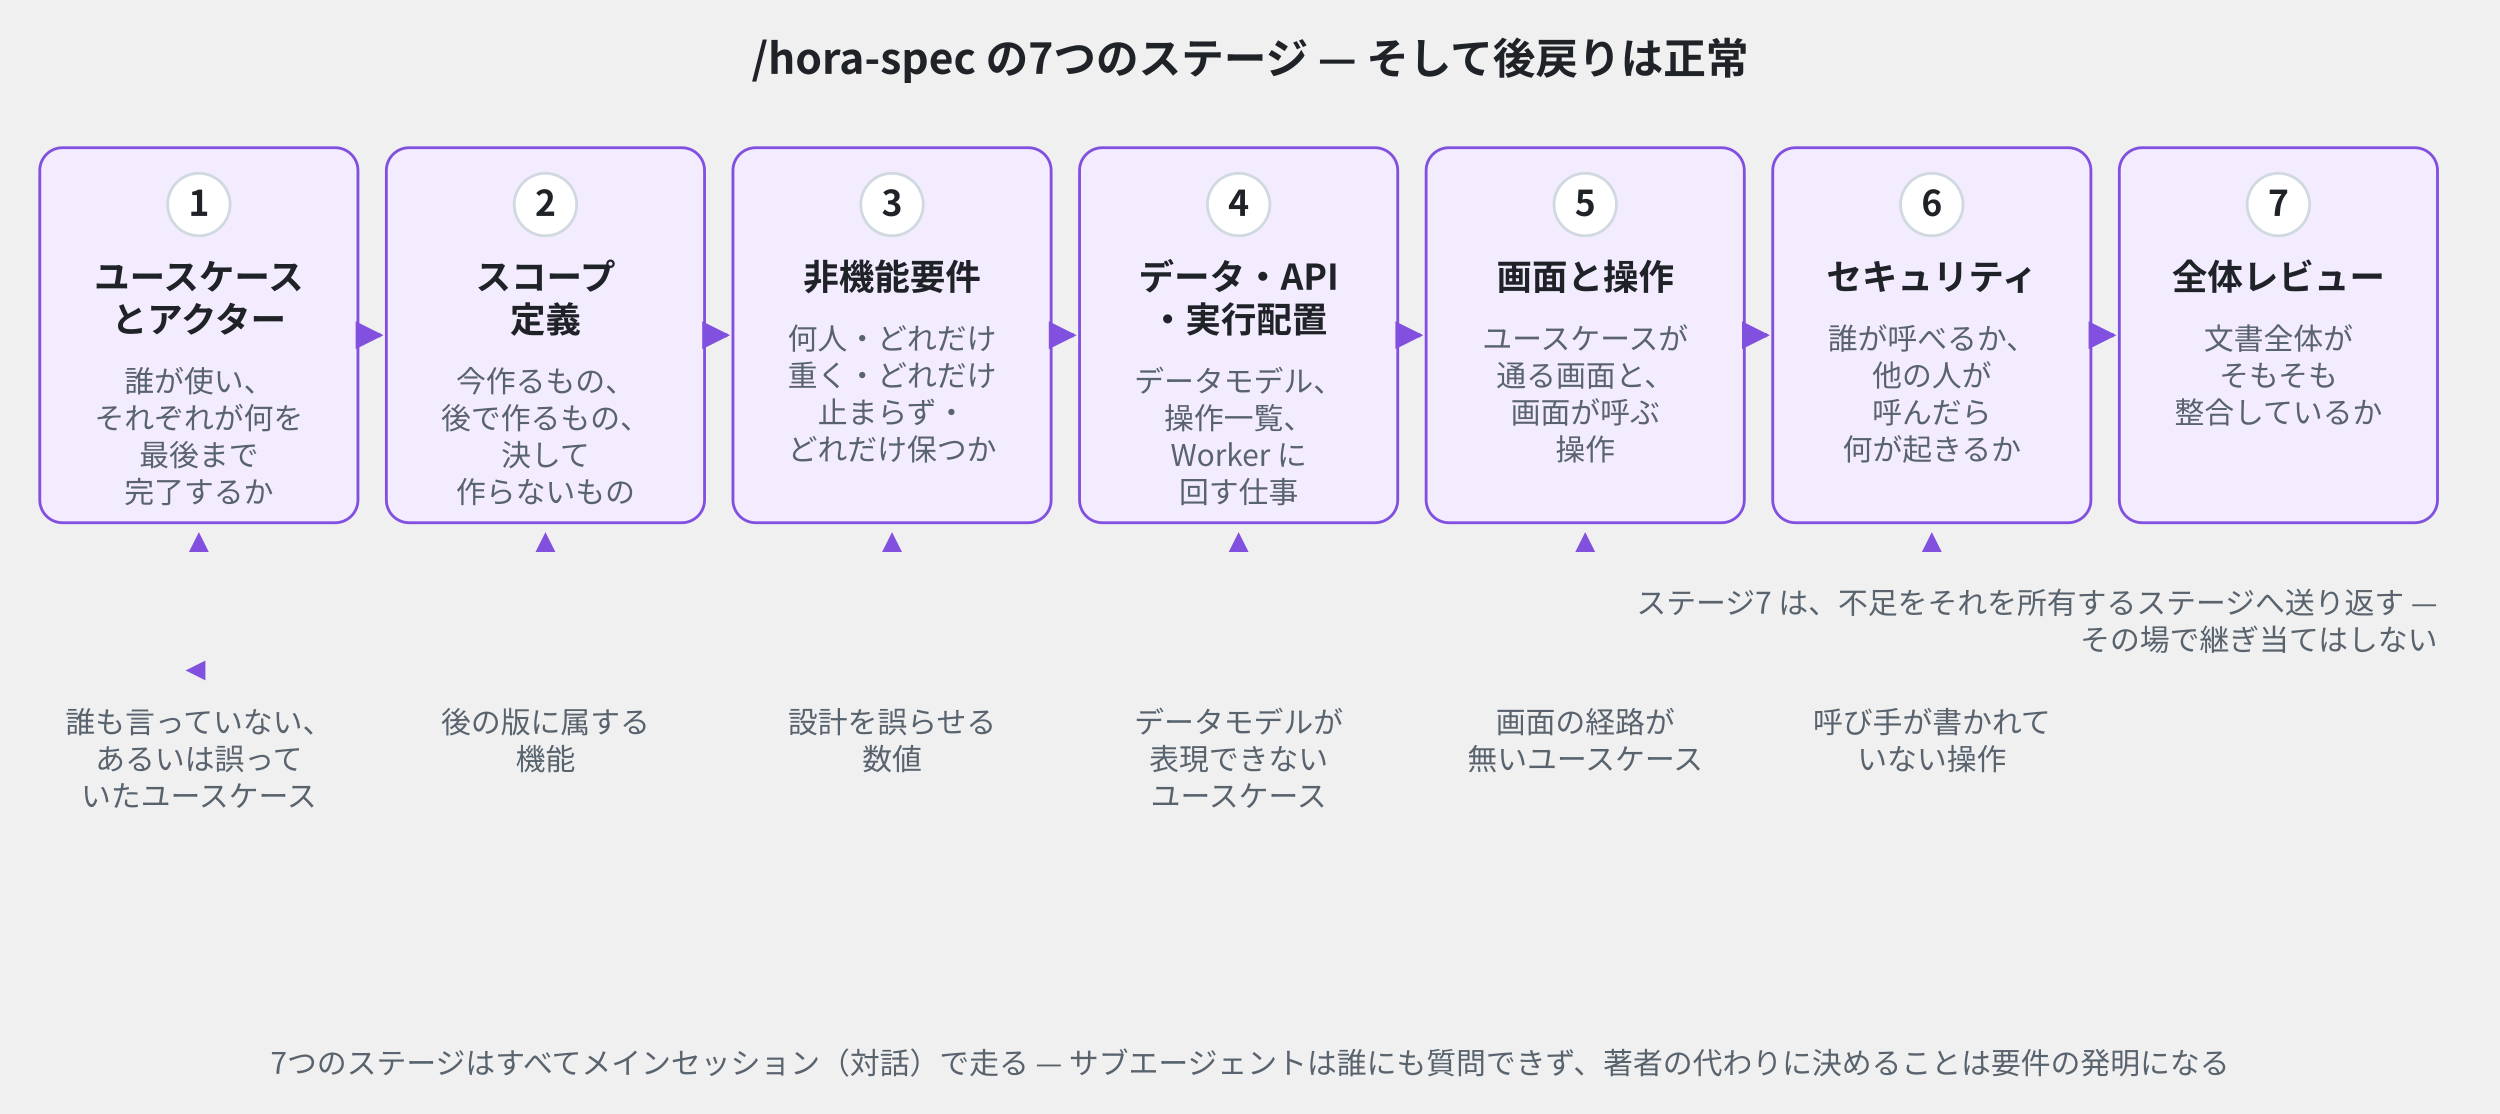
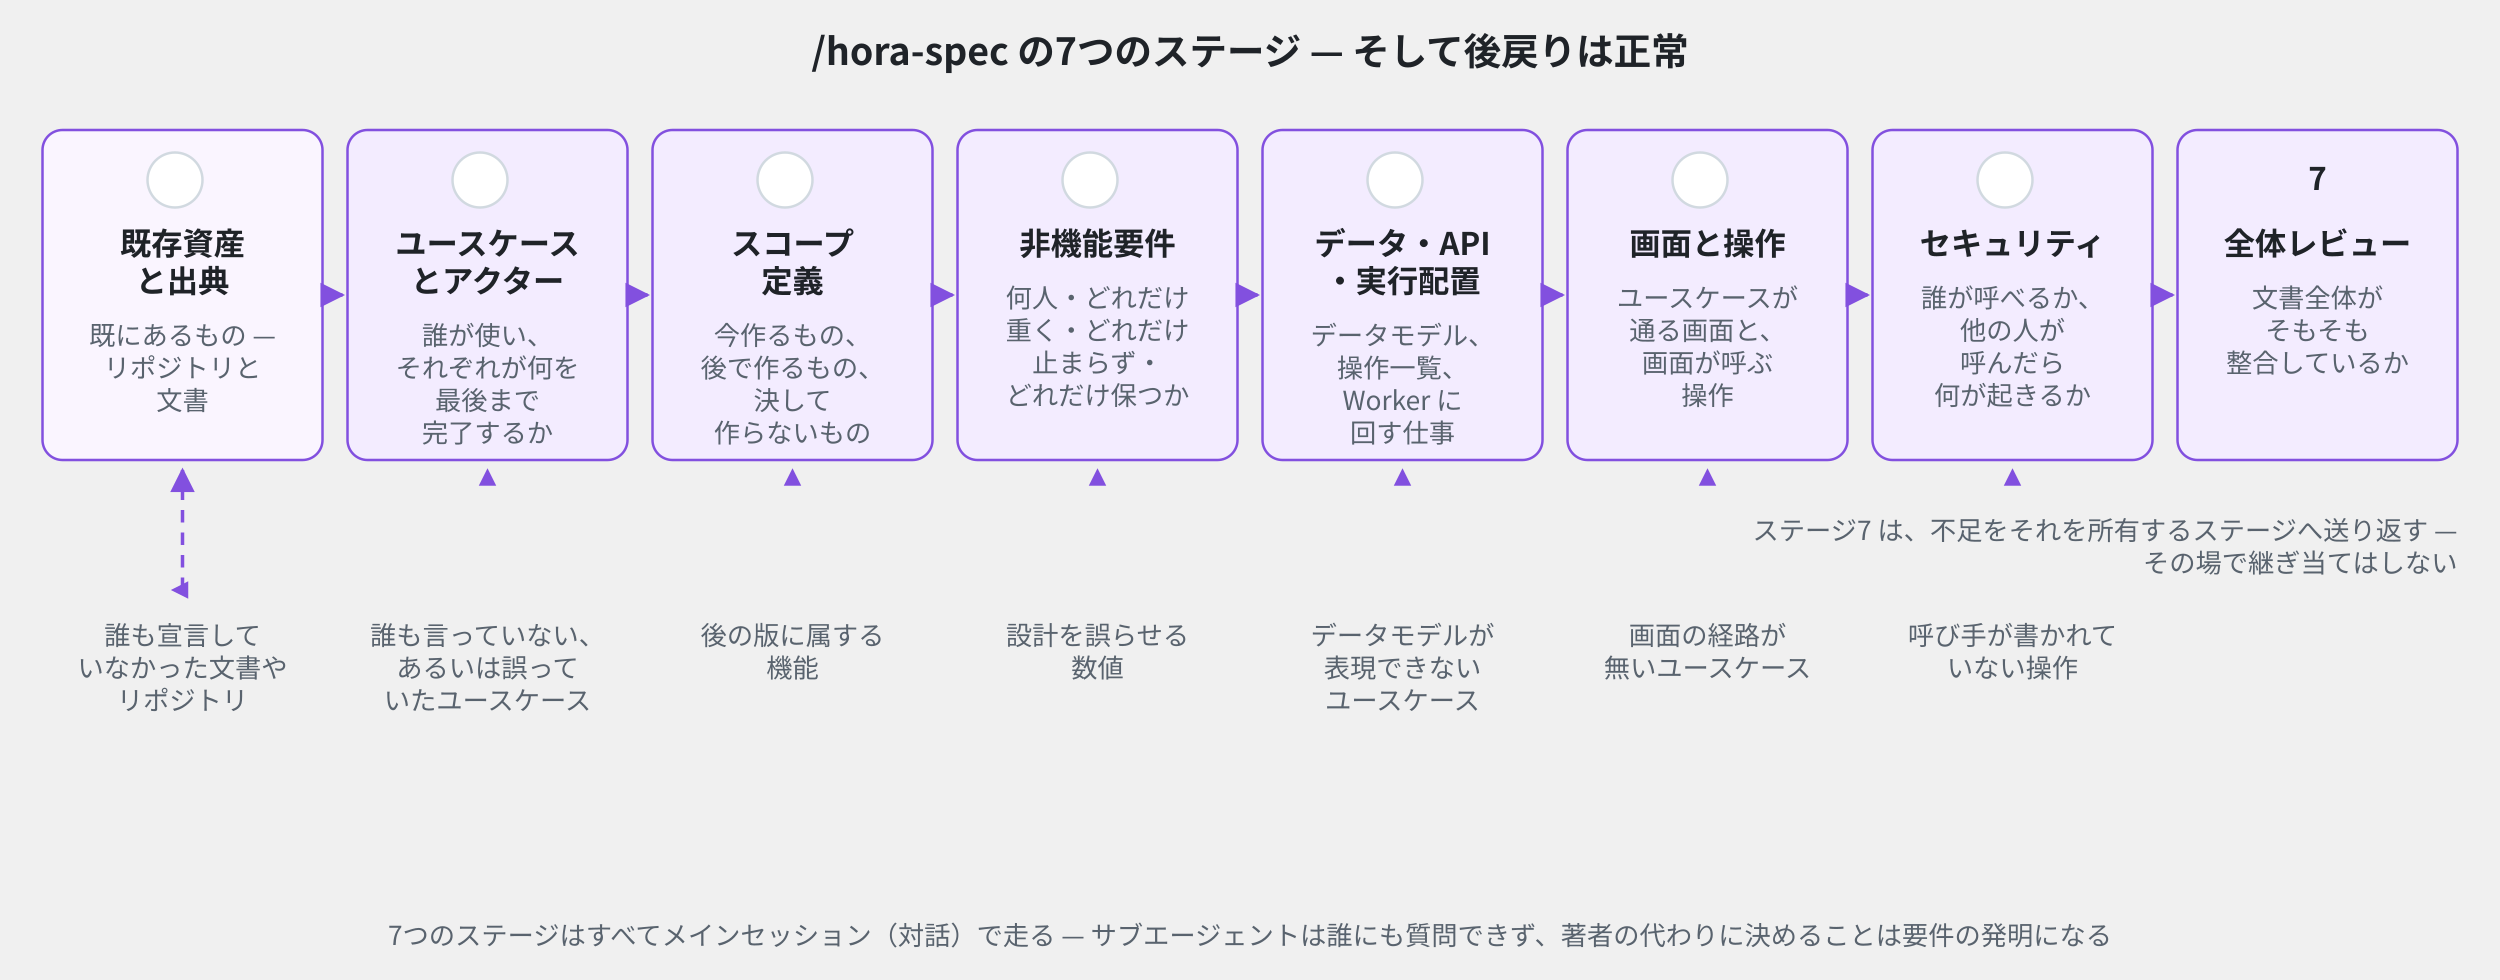
- <svg xmlns="http://www.w3.org/2000/svg" viewBox="0 0 880 392" width="880" height="392" font-family="-apple-system, BlinkMacSystemFont, 'Hiragino Sans', 'Noto Sans JP', 'Noto Sans CJK JP', 'Yu Gothic', Meiryo, Helvetica, Arial, sans-serif" role="img" aria-label="/hora-spec の7つのステージ — そして後戻りは正常">
+ <svg xmlns="http://www.w3.org/2000/svg" viewBox="0 0 1000 392" width="1000" height="392" font-family="-apple-system, BlinkMacSystemFont, 'Hiragino Sans', 'Noto Sans JP', 'Noto Sans CJK JP', 'Yu Gothic', Meiryo, Helvetica, Arial, sans-serif" role="img" aria-label="/hora-spec のステージ0と7つのステージ — そして後戻りは正常">
  <defs>
    <marker id="m" viewBox="0 0 10 10" refX="9" refY="5" markerWidth="7" markerHeight="7" orient="auto-start-reverse">
      <path d="M0,0 L10,5 L0,10 z" class="ah" fill="#8b949e" />
    </marker>
    <marker id="mb" viewBox="0 0 10 10" refX="9" refY="5" markerWidth="7" markerHeight="7" orient="auto-start-reverse">
      <path d="M0,0 L10,5 L0,10 z" class="ah-b" fill="#0969da" />
    </marker>
    <marker id="mp" viewBox="0 0 10 10" refX="9" refY="5" markerWidth="7" markerHeight="7" orient="auto-start-reverse">
      <path d="M0,0 L10,5 L0,10 z" class="ah-p" fill="#8250df" />
    </marker>
    <marker id="mo" viewBox="0 0 10 10" refX="9" refY="5" markerWidth="7" markerHeight="7" orient="auto-start-reverse">
      <path d="M0,0 L10,5 L0,10 z" class="ah-o" fill="#bc4c00" />
    </marker>
    <marker id="mg" viewBox="0 0 10 10" refX="9" refY="5" markerWidth="7" markerHeight="7" orient="auto-start-reverse">
      <path d="M0,0 L10,5 L0,10 z" class="ah-g" fill="#1a7f37" />
    </marker>
  </defs>
  <style>
.t{font-size:15px;font-weight:600}
.l{font-size:12.5px}
.n{font-size:12.5px;font-weight:600}
.m{font-size:11.5px}
.xs{font-size:10.5px}
.code{font-family:ui-monospace,SFMono-Regular,Menlo,Consolas,monospace}
.dash{stroke-dasharray:5 4}

@media (prefers-color-scheme:dark){
text{fill:#e6edf3}
.m,.xs{fill:#9198a1}
.bx{fill:#151b23;stroke:#3d444d}
.bx-1{fill:#0d1117;stroke:#3d444d}
.bx-b{fill:#0c2d59;stroke:#4493f8}
.bx-p{fill:#251a44;stroke:#ab7df8}
.bx-o{fill:#40200a;stroke:#f0883e}
.bx-g{fill:#0f3018;stroke:#3fb950}
.bx-r{fill:#3d1418;stroke:#f85149}
.arr{stroke:#6e7681}
.arr-b{stroke:#4493f8}
.arr-p{stroke:#ab7df8}
.arr-o{stroke:#f0883e}
.arr-g{stroke:#3fb950}
.ah{fill:#6e7681}
.ah-b{fill:#4493f8}
.ah-p{fill:#ab7df8}
.ah-o{fill:#f0883e}
.ah-g{fill:#3fb950}
.ln{stroke:#3d444d}
.lane{stroke:#6e7681}
.lane-b{stroke:#4493f8}
.lane-g{stroke:#3fb950}
.dt{fill:#6e7681}
.dt-b{fill:#4493f8}
.dt-g{fill:#3fb950}
}
</style>
-   <text x="440.0" y="26" class="t" fill="#1f2328" text-anchor="middle">/hora-spec の7つのステージ — そして後戻りは正常</text>
-   <rect x="14" y="52" width="112" height="132" rx="8" class="bx bx-p" fill="#f3ecff" stroke="#8250df" stroke-width="1" />
+   <text x="500.0" y="26" class="t" fill="#1f2328" text-anchor="middle">/hora-spec の7つのステージ — そして後戻りは正常</text>
+   <rect x="17" y="52" width="112" height="132" rx="8" class="bx bx-p" fill="#faf5ff" stroke="#8250df" stroke-width="1" />
+   <text x="73.0" y="76" class="n" fill="#1f2328" text-anchor="middle">0</text>
+   <text x="73.0" y="102" class="n" fill="#1f2328" text-anchor="middle">既存資産</text>
+   <text x="73.0" y="117" class="n" fill="#1f2328" text-anchor="middle">と出典</text>
+   <text x="73.0" y="138" class="xs" fill="#59636e" text-anchor="middle">既にあるもの —</text>
+   <text x="73.0" y="151" class="xs" fill="#59636e" text-anchor="middle">リポジトリと</text>
+   <text x="73.0" y="164" class="xs" fill="#59636e" text-anchor="middle">文書</text>
+   <path d="M129,118.0 L137,118.0" class="arr arr-p" fill="none" stroke="#8250df" stroke-width="1.4" marker-end="url(#mp)" />
+   <rect x="139.0" y="52" width="112" height="132" rx="8" class="bx bx-p" fill="#f3ecff" stroke="#8250df" stroke-width="1" />
  <circle cx="70.0" cy="72" r="11" class="bx bx-1" fill="#ffffff" stroke="#d1d9e0" stroke-width="1" />
-   <text x="70.0" y="76" class="n" fill="#1f2328" text-anchor="middle">1</text>
-   <text x="70.0" y="102" class="n" fill="#1f2328" text-anchor="middle">ユースケース</text>
-   <text x="70.0" y="117" class="n" fill="#1f2328" text-anchor="middle">とアクター</text>
-   <text x="70.0" y="138" class="xs" fill="#59636e" text-anchor="middle">誰が使い、</text>
-   <text x="70.0" y="151" class="xs" fill="#59636e" text-anchor="middle">それぞれが何を</text>
-   <text x="70.0" y="164" class="xs" fill="#59636e" text-anchor="middle">最後まで</text>
-   <text x="70.0" y="177" class="xs" fill="#59636e" text-anchor="middle">完了するか</text>
-   <path d="M126,118.0 L134,118.0" class="arr arr-p" fill="none" stroke="#8250df" stroke-width="1.4" marker-end="url(#mp)" />
-   <rect x="136" y="52" width="112" height="132" rx="8" class="bx bx-p" fill="#f3ecff" stroke="#8250df" stroke-width="1" />
+   <text x="195.0" y="76" class="n" fill="#1f2328" text-anchor="middle">1</text>
+   <text x="195.0" y="102" class="n" fill="#1f2328" text-anchor="middle">ユースケース</text>
+   <text x="195.0" y="117" class="n" fill="#1f2328" text-anchor="middle">とアクター</text>
+   <text x="195.0" y="138" class="xs" fill="#59636e" text-anchor="middle">誰が使い、</text>
+   <text x="195.0" y="151" class="xs" fill="#59636e" text-anchor="middle">それぞれが何を</text>
+   <text x="195.0" y="164" class="xs" fill="#59636e" text-anchor="middle">最後まで</text>
+   <text x="195.0" y="177" class="xs" fill="#59636e" text-anchor="middle">完了するか</text>
+   <path d="M251.0,118.0 L259.0,118.0" class="arr arr-p" fill="none" stroke="#8250df" stroke-width="1.4" marker-end="url(#mp)" />
+   <rect x="261.0" y="52" width="112" height="132" rx="8" class="bx bx-p" fill="#f3ecff" stroke="#8250df" stroke-width="1" />
  <circle cx="192.0" cy="72" r="11" class="bx bx-1" fill="#ffffff" stroke="#d1d9e0" stroke-width="1" />
-   <text x="192.0" y="76" class="n" fill="#1f2328" text-anchor="middle">2</text>
-   <text x="192.0" y="102" class="n" fill="#1f2328" text-anchor="middle">スコープ</text>
-   <text x="192.0" y="117" class="n" fill="#1f2328" text-anchor="middle">定義</text>
-   <text x="192.0" y="138" class="xs" fill="#59636e" text-anchor="middle">今作るもの、</text>
-   <text x="192.0" y="151" class="xs" fill="#59636e" text-anchor="middle">後で作るもの、</text>
-   <text x="192.0" y="164" class="xs" fill="#59636e" text-anchor="middle">決して</text>
-   <text x="192.0" y="177" class="xs" fill="#59636e" text-anchor="middle">作らないもの</text>
-   <path d="M248,118.0 L256,118.0" class="arr arr-p" fill="none" stroke="#8250df" stroke-width="1.4" marker-end="url(#mp)" />
-   <rect x="258" y="52" width="112" height="132" rx="8" class="bx bx-p" fill="#f3ecff" stroke="#8250df" stroke-width="1" />
+   <text x="317.0" y="76" class="n" fill="#1f2328" text-anchor="middle">2</text>
+   <text x="317.0" y="102" class="n" fill="#1f2328" text-anchor="middle">スコープ</text>
+   <text x="317.0" y="117" class="n" fill="#1f2328" text-anchor="middle">定義</text>
+   <text x="317.0" y="138" class="xs" fill="#59636e" text-anchor="middle">今作るもの、</text>
+   <text x="317.0" y="151" class="xs" fill="#59636e" text-anchor="middle">後で作るもの、</text>
+   <text x="317.0" y="164" class="xs" fill="#59636e" text-anchor="middle">決して</text>
+   <text x="317.0" y="177" class="xs" fill="#59636e" text-anchor="middle">作らないもの</text>
+   <path d="M373.0,118.0 L381.0,118.0" class="arr arr-p" fill="none" stroke="#8250df" stroke-width="1.4" marker-end="url(#mp)" />
+   <rect x="383.0" y="52" width="112" height="132" rx="8" class="bx bx-p" fill="#f3ecff" stroke="#8250df" stroke-width="1" />
  <circle cx="314.0" cy="72" r="11" class="bx bx-1" fill="#ffffff" stroke="#d1d9e0" stroke-width="1" />
-   <text x="314.0" y="76" class="n" fill="#1f2328" text-anchor="middle">3</text>
-   <text x="314.0" y="102" class="n" fill="#1f2328" text-anchor="middle">非機能要件</text>
-   <text x="314.0" y="123" class="xs" fill="#59636e" text-anchor="middle">何人・どれだけ</text>
-   <text x="314.0" y="136" class="xs" fill="#59636e" text-anchor="middle">重く・どれだけ</text>
-   <text x="314.0" y="149" class="xs" fill="#59636e" text-anchor="middle">止まらず・</text>
-   <text x="314.0" y="162" class="xs" fill="#59636e" text-anchor="middle">どれだけ保つか</text>
-   <path d="M370,118.0 L378,118.0" class="arr arr-p" fill="none" stroke="#8250df" stroke-width="1.4" marker-end="url(#mp)" />
-   <rect x="380" y="52" width="112" height="132" rx="8" class="bx bx-p" fill="#f3ecff" stroke="#8250df" stroke-width="1" />
+   <text x="439.0" y="76" class="n" fill="#1f2328" text-anchor="middle">3</text>
+   <text x="439.0" y="102" class="n" fill="#1f2328" text-anchor="middle">非機能要件</text>
+   <text x="439.0" y="123" class="xs" fill="#59636e" text-anchor="middle">何人・どれだけ</text>
+   <text x="439.0" y="136" class="xs" fill="#59636e" text-anchor="middle">重く・どれだけ</text>
+   <text x="439.0" y="149" class="xs" fill="#59636e" text-anchor="middle">止まらず・</text>
+   <text x="439.0" y="162" class="xs" fill="#59636e" text-anchor="middle">どれだけ保つか</text>
+   <path d="M495.0,118.0 L503.0,118.0" class="arr arr-p" fill="none" stroke="#8250df" stroke-width="1.4" marker-end="url(#mp)" />
+   <rect x="505.0" y="52" width="112" height="132" rx="8" class="bx bx-p" fill="#f3ecff" stroke="#8250df" stroke-width="1" />
  <circle cx="436.0" cy="72" r="11" class="bx bx-1" fill="#ffffff" stroke="#d1d9e0" stroke-width="1" />
-   <text x="436.0" y="76" class="n" fill="#1f2328" text-anchor="middle">4</text>
-   <text x="436.0" y="102" class="n" fill="#1f2328" text-anchor="middle">データ・API</text>
-   <text x="436.0" y="117" class="n" fill="#1f2328" text-anchor="middle">・実行配置</text>
-   <text x="436.0" y="138" class="xs" fill="#59636e" text-anchor="middle">データモデル、</text>
-   <text x="436.0" y="151" class="xs" fill="#59636e" text-anchor="middle">操作一覧、</text>
-   <text x="436.0" y="164" class="xs" fill="#59636e" text-anchor="middle">Worker に</text>
-   <text x="436.0" y="177" class="xs" fill="#59636e" text-anchor="middle">回す仕事</text>
-   <path d="M492,118.0 L500,118.0" class="arr arr-p" fill="none" stroke="#8250df" stroke-width="1.4" marker-end="url(#mp)" />
-   <rect x="502" y="52" width="112" height="132" rx="8" class="bx bx-p" fill="#f3ecff" stroke="#8250df" stroke-width="1" />
+   <text x="561.0" y="76" class="n" fill="#1f2328" text-anchor="middle">4</text>
+   <text x="561.0" y="102" class="n" fill="#1f2328" text-anchor="middle">データ・API</text>
+   <text x="561.0" y="117" class="n" fill="#1f2328" text-anchor="middle">・実行配置</text>
+   <text x="561.0" y="138" class="xs" fill="#59636e" text-anchor="middle">データモデル、</text>
+   <text x="561.0" y="151" class="xs" fill="#59636e" text-anchor="middle">操作一覧、</text>
+   <text x="561.0" y="164" class="xs" fill="#59636e" text-anchor="middle">Worker に</text>
+   <text x="561.0" y="177" class="xs" fill="#59636e" text-anchor="middle">回す仕事</text>
+   <path d="M617.0,118.0 L625.0,118.0" class="arr arr-p" fill="none" stroke="#8250df" stroke-width="1.4" marker-end="url(#mp)" />
+   <rect x="627.0" y="52" width="112" height="132" rx="8" class="bx bx-p" fill="#f3ecff" stroke="#8250df" stroke-width="1" />
  <circle cx="558.0" cy="72" r="11" class="bx bx-1" fill="#ffffff" stroke="#d1d9e0" stroke-width="1" />
-   <text x="558.0" y="76" class="n" fill="#1f2328" text-anchor="middle">5</text>
-   <text x="558.0" y="102" class="n" fill="#1f2328" text-anchor="middle">画面と操作</text>
-   <text x="558.0" y="123" class="xs" fill="#59636e" text-anchor="middle">ユースケースが</text>
-   <text x="558.0" y="136" class="xs" fill="#59636e" text-anchor="middle">通る画面と、</text>
-   <text x="558.0" y="149" class="xs" fill="#59636e" text-anchor="middle">画面が呼ぶ</text>
-   <text x="558.0" y="162" class="xs" fill="#59636e" text-anchor="middle">操作</text>
-   <path d="M614,118.0 L622,118.0" class="arr arr-p" fill="none" stroke="#8250df" stroke-width="1.4" marker-end="url(#mp)" />
-   <rect x="624" y="52" width="112" height="132" rx="8" class="bx bx-p" fill="#f3ecff" stroke="#8250df" stroke-width="1" />
+   <text x="683.0" y="76" class="n" fill="#1f2328" text-anchor="middle">5</text>
+   <text x="683.0" y="102" class="n" fill="#1f2328" text-anchor="middle">画面と操作</text>
+   <text x="683.0" y="123" class="xs" fill="#59636e" text-anchor="middle">ユースケースが</text>
+   <text x="683.0" y="136" class="xs" fill="#59636e" text-anchor="middle">通る画面と、</text>
+   <text x="683.0" y="149" class="xs" fill="#59636e" text-anchor="middle">画面が呼ぶ</text>
+   <text x="683.0" y="162" class="xs" fill="#59636e" text-anchor="middle">操作</text>
+   <path d="M739.0,118.0 L747.0,118.0" class="arr arr-p" fill="none" stroke="#8250df" stroke-width="1.4" marker-end="url(#mp)" />
+   <rect x="749.0" y="52" width="112" height="132" rx="8" class="bx bx-p" fill="#f3ecff" stroke="#8250df" stroke-width="1" />
  <circle cx="680.0" cy="72" r="11" class="bx bx-1" fill="#ffffff" stroke="#d1d9e0" stroke-width="1" />
-   <text x="680.0" y="76" class="n" fill="#1f2328" text-anchor="middle">6</text>
-   <text x="680.0" y="102" class="n" fill="#1f2328" text-anchor="middle">セキュリティ</text>
-   <text x="680.0" y="123" class="xs" fill="#59636e" text-anchor="middle">誰が呼べるか、</text>
-   <text x="680.0" y="136" class="xs" fill="#59636e" text-anchor="middle">他の人が</text>
-   <text x="680.0" y="149" class="xs" fill="#59636e" text-anchor="middle">呼んだら</text>
-   <text x="680.0" y="162" class="xs" fill="#59636e" text-anchor="middle">何が起きるか</text>
-   <path d="M736,118.0 L744,118.0" class="arr arr-p" fill="none" stroke="#8250df" stroke-width="1.4" marker-end="url(#mp)" />
-   <rect x="746" y="52" width="112" height="132" rx="8" class="bx bx-p" fill="#f3ecff" stroke="#8250df" stroke-width="1" />
+   <text x="805.0" y="76" class="n" fill="#1f2328" text-anchor="middle">6</text>
+   <text x="805.0" y="102" class="n" fill="#1f2328" text-anchor="middle">セキュリティ</text>
+   <text x="805.0" y="123" class="xs" fill="#59636e" text-anchor="middle">誰が呼べるか、</text>
+   <text x="805.0" y="136" class="xs" fill="#59636e" text-anchor="middle">他の人が</text>
+   <text x="805.0" y="149" class="xs" fill="#59636e" text-anchor="middle">呼んだら</text>
+   <text x="805.0" y="162" class="xs" fill="#59636e" text-anchor="middle">何が起きるか</text>
+   <path d="M861.0,118.0 L869.0,118.0" class="arr arr-p" fill="none" stroke="#8250df" stroke-width="1.4" marker-end="url(#mp)" />
+   <rect x="871.0" y="52" width="112" height="132" rx="8" class="bx bx-p" fill="#f3ecff" stroke="#8250df" stroke-width="1" />
  <circle cx="802.0" cy="72" r="11" class="bx bx-1" fill="#ffffff" stroke="#d1d9e0" stroke-width="1" />
-   <text x="802.0" y="76" class="n" fill="#1f2328" text-anchor="middle">7</text>
-   <text x="802.0" y="102" class="n" fill="#1f2328" text-anchor="middle">全体レビュー</text>
-   <text x="802.0" y="123" class="xs" fill="#59636e" text-anchor="middle">文書全体が</text>
-   <text x="802.0" y="136" class="xs" fill="#59636e" text-anchor="middle">そもそも</text>
-   <text x="802.0" y="149" class="xs" fill="#59636e" text-anchor="middle">整合しているか</text>
-   <path d="M802.0,236 L66.0,236" class="arr arr-p dash" marker-end="url(#mp)" />
-   <path d="M70.0,236 L70.0,188" class="arr arr-p dash" marker-end="url(#mp)" />
-   <text x="70.0" y="258" class="xs" fill="#59636e" text-anchor="middle">誰も言っていない、</text>
-   <text x="70.0" y="271" class="xs" fill="#59636e" text-anchor="middle">あるいは誤って</text>
-   <text x="70.0" y="284" class="xs" fill="#59636e" text-anchor="middle">いたユースケース</text>
-   <path d="M192.0,236 L192.0,188" class="arr arr-p dash" marker-end="url(#mp)" />
-   <text x="192.0" y="258" class="xs" fill="#59636e" text-anchor="middle">後の版に属する</text>
-   <text x="192.0" y="271" class="xs" fill="#59636e" text-anchor="middle">機能</text>
-   <path d="M314.0,236 L314.0,188" class="arr arr-p dash" marker-end="url(#mp)" />
-   <text x="314.0" y="258" class="xs" fill="#59636e" text-anchor="middle">設計を誤らせる</text>
-   <text x="314.0" y="271" class="xs" fill="#59636e" text-anchor="middle">数値</text>
-   <path d="M436.0,236 L436.0,188" class="arr arr-p dash" marker-end="url(#mp)" />
-   <text x="436.0" y="258" class="xs" fill="#59636e" text-anchor="middle">データモデルが</text>
-   <text x="436.0" y="271" class="xs" fill="#59636e" text-anchor="middle">表現できない</text>
-   <text x="436.0" y="284" class="xs" fill="#59636e" text-anchor="middle">ユースケース</text>
-   <path d="M558.0,236 L558.0,188" class="arr arr-p dash" marker-end="url(#mp)" />
-   <text x="558.0" y="258" class="xs" fill="#59636e" text-anchor="middle">画面の経路が</text>
-   <text x="558.0" y="271" class="xs" fill="#59636e" text-anchor="middle">無いユースケース</text>
-   <path d="M680.0,236 L680.0,188" class="arr arr-p dash" marker-end="url(#mp)" />
-   <text x="680.0" y="258" class="xs" fill="#59636e" text-anchor="middle">呼び手が書かれて</text>
-   <text x="680.0" y="271" class="xs" fill="#59636e" text-anchor="middle">いない操作</text>
-   <text x="858" y="216" class="xs" fill="#59636e" text-anchor="end">ステージ7 は、不足をそれを所有するステージへ送り返す —</text>
-   <text x="858" y="229" class="xs" fill="#59636e" text-anchor="end">その場で継ぎ当てはしない</text>
-   <text x="440.0" y="378" class="xs" fill="#59636e" text-anchor="middle">7つのステージはすべてメインセッション（対話）で走る — サブエージェントは誰にも質問できず、著者の代わりに決めることは要件の発明になる</text>
+   <text x="927.0" y="76" class="n" fill="#1f2328" text-anchor="middle">7</text>
+   <text x="927.0" y="102" class="n" fill="#1f2328" text-anchor="middle">全体レビュー</text>
+   <text x="927.0" y="123" class="xs" fill="#59636e" text-anchor="middle">文書全体が</text>
+   <text x="927.0" y="136" class="xs" fill="#59636e" text-anchor="middle">そもそも</text>
+   <text x="927.0" y="149" class="xs" fill="#59636e" text-anchor="middle">整合しているか</text>
+   <path d="M927.0,236 L69.0,236" class="arr arr-p dash" marker-end="url(#mp)" />
+   <path d="M73.0,236 L73.0,188" class="arr arr-p dash" fill="none" stroke="#8250df" stroke-width="1.4" marker-end="url(#mp)" />
+   <text x="73.0" y="258" class="xs" fill="#59636e" text-anchor="middle">誰も宣言して</text>
+   <text x="73.0" y="271" class="xs" fill="#59636e" text-anchor="middle">いなかった文書や</text>
+   <text x="73.0" y="284" class="xs" fill="#59636e" text-anchor="middle">リポジトリ</text>
+   <path d="M195.0,236 L195.0,188" class="arr arr-p dash" marker-end="url(#mp)" />
+   <text x="195.0" y="258" class="xs" fill="#59636e" text-anchor="middle">誰も言っていない、</text>
+   <text x="195.0" y="271" class="xs" fill="#59636e" text-anchor="middle">あるいは誤って</text>
+   <text x="195.0" y="284" class="xs" fill="#59636e" text-anchor="middle">いたユースケース</text>
+   <path d="M317.0,236 L317.0,188" class="arr arr-p dash" marker-end="url(#mp)" />
+   <text x="317.0" y="258" class="xs" fill="#59636e" text-anchor="middle">後の版に属する</text>
+   <text x="317.0" y="271" class="xs" fill="#59636e" text-anchor="middle">機能</text>
+   <path d="M439.0,236 L439.0,188" class="arr arr-p dash" marker-end="url(#mp)" />
+   <text x="439.0" y="258" class="xs" fill="#59636e" text-anchor="middle">設計を誤らせる</text>
+   <text x="439.0" y="271" class="xs" fill="#59636e" text-anchor="middle">数値</text>
+   <path d="M561.0,236 L561.0,188" class="arr arr-p dash" marker-end="url(#mp)" />
+   <text x="561.0" y="258" class="xs" fill="#59636e" text-anchor="middle">データモデルが</text>
+   <text x="561.0" y="271" class="xs" fill="#59636e" text-anchor="middle">表現できない</text>
+   <text x="561.0" y="284" class="xs" fill="#59636e" text-anchor="middle">ユースケース</text>
+   <path d="M683.0,236 L683.0,188" class="arr arr-p dash" marker-end="url(#mp)" />
+   <text x="683.0" y="258" class="xs" fill="#59636e" text-anchor="middle">画面の経路が</text>
+   <text x="683.0" y="271" class="xs" fill="#59636e" text-anchor="middle">無いユースケース</text>
+   <path d="M805.0,236 L805.0,188" class="arr arr-p dash" marker-end="url(#mp)" />
+   <text x="805.0" y="258" class="xs" fill="#59636e" text-anchor="middle">呼び手が書かれて</text>
+   <text x="805.0" y="271" class="xs" fill="#59636e" text-anchor="middle">いない操作</text>
+   <text x="983" y="216" class="xs" fill="#59636e" text-anchor="end">ステージ7 は、不足をそれを所有するステージへ送り返す —</text>
+   <text x="983" y="229" class="xs" fill="#59636e" text-anchor="end">その場で継ぎ当てはしない</text>
+   <text x="500.0" y="378" class="xs" fill="#59636e" text-anchor="middle">7つのステージはすべてメインセッション（対話）で走る — サブエージェントは誰にも質問できず、著者の代わりに決めることは要件の発明になる</text>
</svg>
